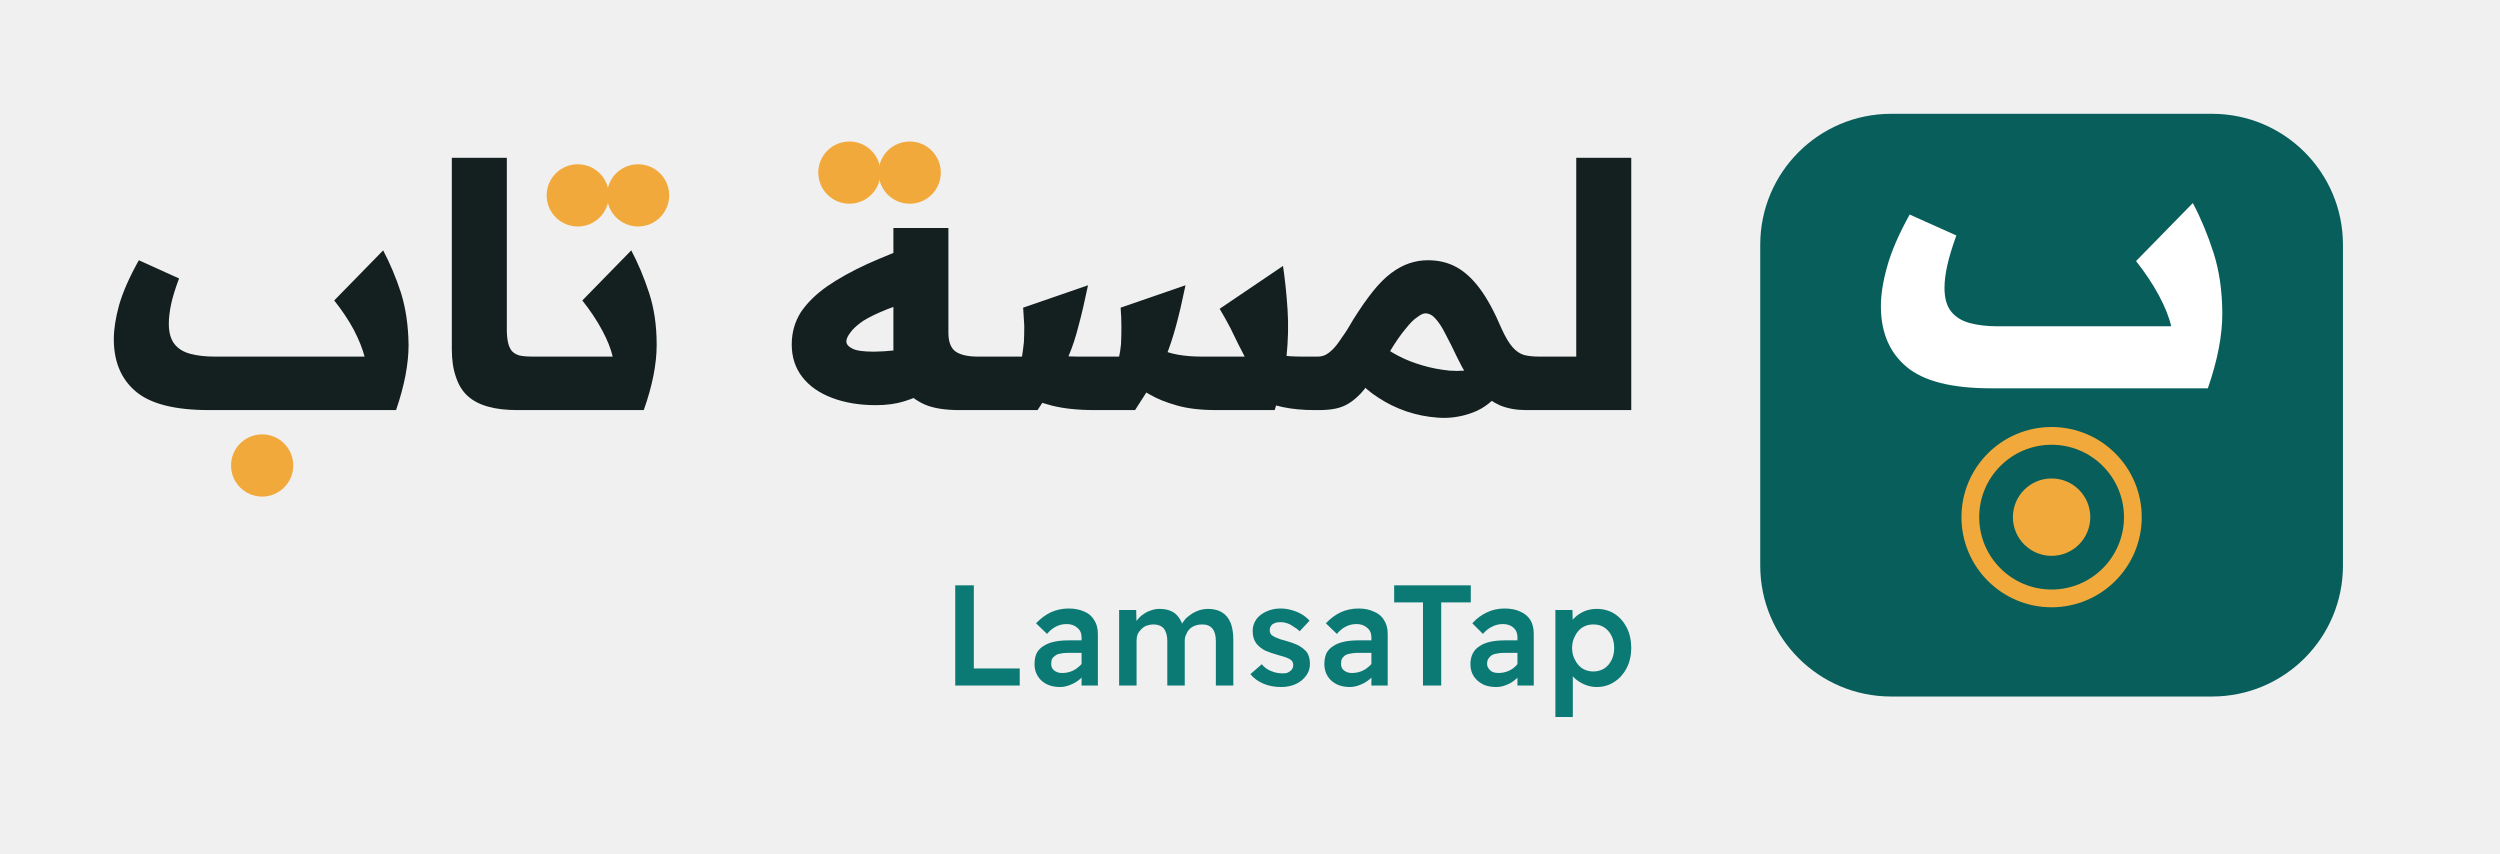
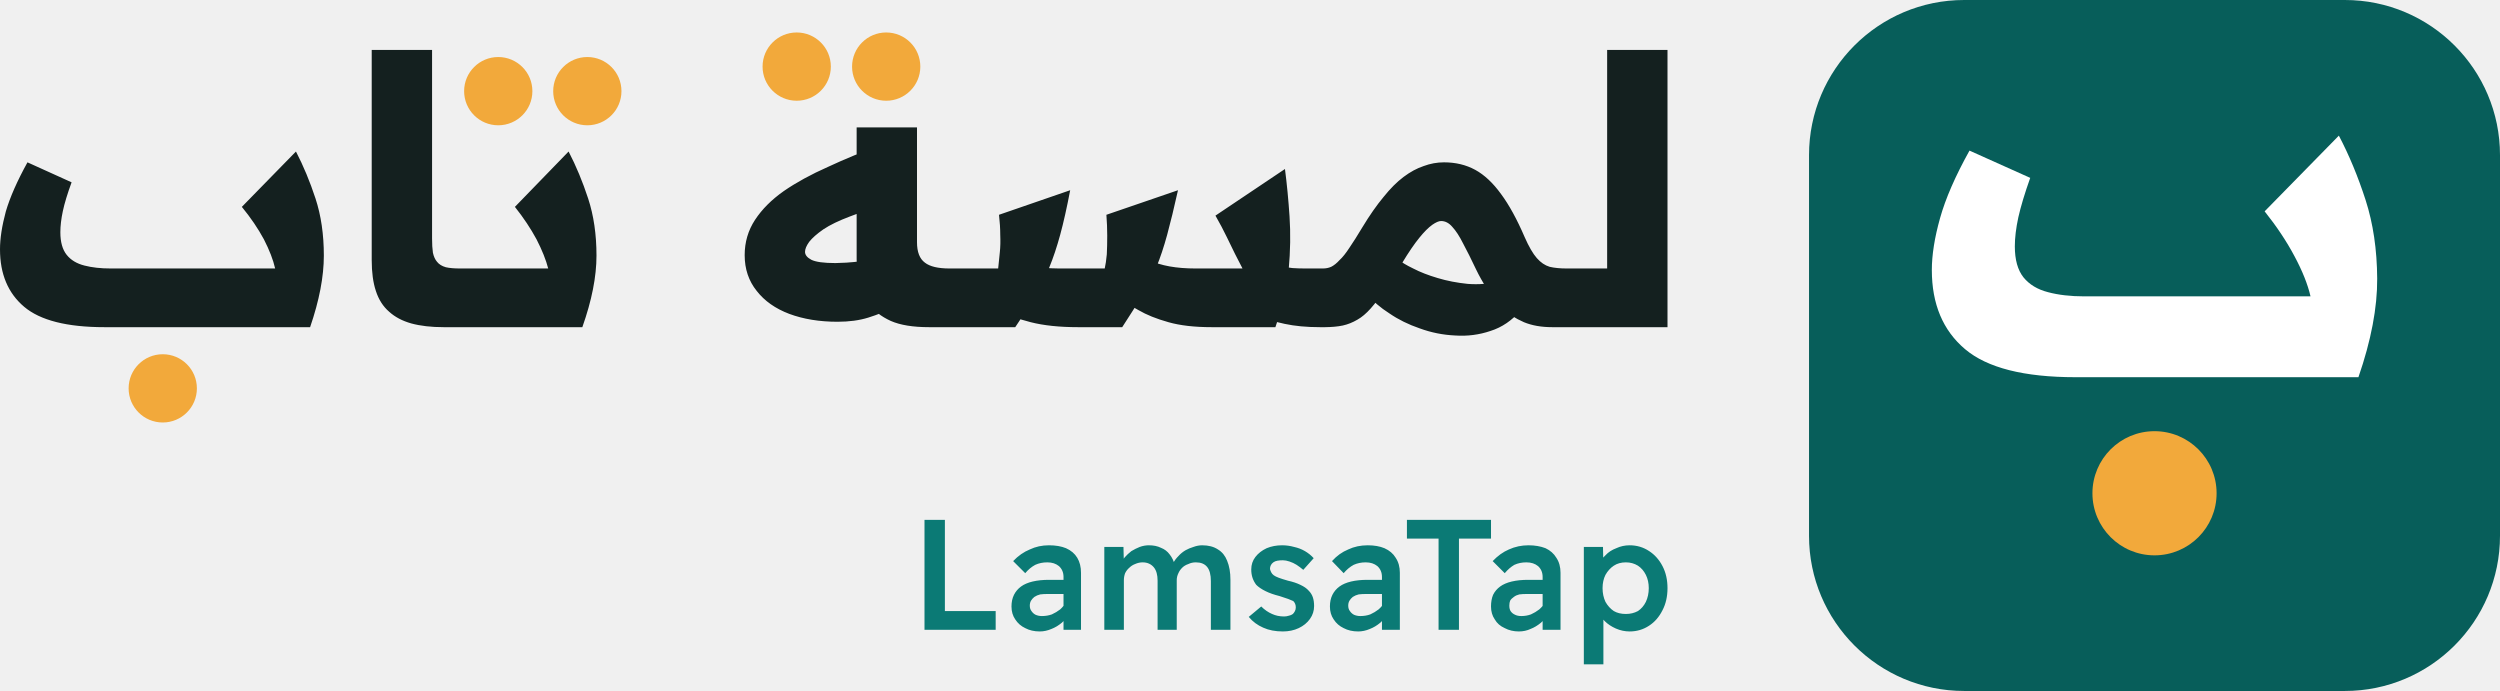
- <svg xmlns="http://www.w3.org/2000/svg" viewBox="0 0 659 225" width="659" height="225" role="img" aria-label="لمسة تاب — LamsaTap">
-   <g transform="translate(464 30) scale(0.3)">
+ <svg xmlns="http://www.w3.org/2000/svg" viewBox="0 0 600.6 166" width="600.6" height="166" role="img" aria-label="لمسة تاب — LamsaTap">
+   <g transform="translate(434.6 0) scale(0.324219)">
    <rect width="512" height="512" rx="115" fill="#075E5A" />
-     <path fill="#fff" d="M202.8 241.2Q150.8 241.2 128.4 222.2Q106 203.3 106 169Q106 153.7 111.6 133.9Q117.1 114.1 131.3 88.5L172.3 106.9Q166.7 122.5 164.3 133.4Q161.9 144.3 161.9 153Q161.9 166.5 167.8 173.8Q173.7 181.1 184.3 183.9Q194.8 186.7 208.7 186.7H334.7L341.3 241.2ZM300 241.2V186.7H361.1Q358.3 174.5 350.3 159.6Q342.3 144.7 330.2 129.4L380.1 78.4Q390.6 98.2 398.2 121.8Q405.8 145.4 406 174.7Q406.2 204 393.3 241.2ZM300 186.7H303.5V241.2H300Q289.6 241.2 289.6 214.1Q289.6 186.7 300 186.7Z" />
-     <circle cx="256" cy="354.4" r="71.4" fill="none" stroke="#F2A93B" stroke-width="15.6" />
-     <circle cx="256" cy="354.4" r="34" fill="#F2A93B" />
+     <path fill="#fff" d="M197.5 279.5Q140.2 279.5 115.6 258.7Q91 237.9 91 200.1Q91 183.3 97.1 161.6Q103.2 139.8 118.9 111.6L163.9 131.8Q157.8 149 155.1 161Q152.5 173 152.5 182.6Q152.5 197.4 158.9 205.5Q165.4 213.5 177.1 216.5Q188.7 219.6 204 219.6H342.6L349.8 279.5ZM304.4 279.5V219.6H371.6Q368.5 206.2 359.7 189.8Q351 173.4 337.6 156.6L392.6 100.5Q404 122.2 412.4 148.2Q420.8 174.2 421 206.4Q421.2 238.7 407.1 279.5ZM304.4 219.6H308.2V279.5H304.4Q292.9 279.5 292.9 249.7Q292.9 219.6 304.4 219.6Z" />
+     <circle cx="256" cy="365.5" r="46" fill="#F2A93B" />
  </g>
-   <path fill="#14201F" d="M55.1 108.1Q41.6 108.1 35.8 103.2Q30 98.3 30 89.4Q30 85.5 31.4 80.4Q32.9 75.2 36.6 68.6L47.2 73.4Q45.7 77.4 45.1 80.2Q44.5 83.1 44.5 85.3Q44.5 88.8 46 90.7Q47.5 92.6 50.3 93.3Q53 94 56.6 94H89.2L90.9 108.1ZM80.2 108.1V94H96.1Q95.3 90.9 93.3 87Q91.2 83.1 88.1 79.2L101 66Q103.7 71.1 105.7 77.2Q107.6 83.3 107.7 90.9Q107.7 98.5 104.4 108.1ZM80.2 94H81.1V108.1H80.2Q77.5 108.1 77.5 101.1Q77.5 94 80.2 94ZM136.4 108.1Q131.9 108.1 128.7 107.2Q125.4 106.3 123.3 104.4Q121.2 102.5 120.2 99.4Q119.1 96.4 119.1 92V41.6H133.6V86.8Q133.6 88.8 133.9 90.2Q134.2 91.6 134.9 92.5Q135.6 93.3 136.9 93.7Q138.2 94 140.4 94H143.9V108.1ZM143.9 108.1V94H161.5Q160.8 90.9 158.7 87Q156.6 83.1 153.5 79.2L166.4 66Q169.1 71.1 171.1 77.2Q173.1 83.3 173.1 90.9Q173.1 98.5 169.7 108.1ZM143.9 94H144.8V108.1H143.9Q141.2 108.1 141.2 101.1Q141.2 94 143.9 94ZM230.9 106.8Q224.4 106.8 219.4 104.9Q214.3 103 211.5 99.4Q208.7 95.8 208.7 90.8Q208.7 86.1 211.1 82.3Q213.6 78.6 218 75.5Q222.5 72.4 228.6 69.6Q234.6 66.9 241.7 64.3L243.9 78.5Q237.9 79.9 233.9 81.5Q229.9 83.1 227.5 84.6Q225.2 86.2 224.2 87.6Q223.1 89 223.1 90Q223.1 91.1 224.7 91.9Q226.2 92.7 230.4 92.7Q231.3 92.7 233 92.6Q234.7 92.5 237 92.2Q239.2 91.9 241.7 91.2L245.1 103.1Q241.5 104.8 238.3 105.8Q235.1 106.8 230.9 106.8ZM252.9 108.1Q247.1 108.1 243.7 106.6Q240.2 105 238.4 102.5Q236.7 100 236.1 97.2Q235.5 94.3 235.5 91.8V60.1H250V87.7Q250 91.2 251.8 92.6Q253.7 94 257.8 94H260.8V108.1ZM320.7 108.1Q314.5 108.1 310.3 106.9Q306 105.7 303.1 104Q300.2 102.4 298.2 100.9L305.7 92Q309.8 94 316.8 94H328.1Q327.2 92.3 326.3 90.5Q325.4 88.6 324.3 86.4Q323.1 84.1 321.5 81.4L338.2 70.1Q339 75.5 339.4 81.6Q339.8 87.6 339.1 94.2Q338.4 100.9 336 108.1ZM260.8 108.1V94H269.4Q269.7 92.1 269.9 90.2Q270 88.2 270 85.9Q269.9 83.7 269.7 81.1L286.8 75.2Q285.5 81.5 284.3 85.9Q283.2 90.3 281.7 93.8Q280.3 97.2 278.3 100.5Q276.4 103.8 273.5 108.1ZM288.6 108.1Q281.9 108.1 277.2 106.9Q272.6 105.7 269.8 104.1Q267.1 102.6 266 101.7L271.3 91.1Q273.5 92.5 276.8 93.3Q280.1 94 284.1 94H295Q295.3 92.7 295.5 90.7Q295.6 88.6 295.6 86.2Q295.6 83.7 295.4 81.1L312.5 75.2Q311.2 81.5 310 85.9Q308.8 90.3 307.4 93.8Q306 97.2 304 100.5Q302 103.8 299.2 108.1ZM346.6 108.1Q341.8 108.1 338.1 107.3Q334.4 106.5 331.6 105.2Q328.8 103.9 326.7 102.7L332.2 92Q333.3 92.5 334.6 92.9Q335.8 93.2 337.2 93.5Q338.5 93.8 340 93.9Q341.6 94 343.2 94H347.1V108.1ZM260.8 94H261.7V108.1H260.8Q258.1 108.1 258.1 101.1Q258.1 94 260.8 94ZM347.1 108.1V94H347.3Q348.4 94 349.3 93.6Q350.3 93.1 351.4 92Q352.4 91 353.7 89Q355.1 87.1 356.8 84.1Q359.5 79.8 361.9 76.8Q364.3 73.8 366.7 72Q369.1 70.2 371.5 69.4Q373.9 68.6 376.4 68.6Q380.6 68.6 383.9 70.4Q387.2 72.2 390.1 76.1Q393 80 395.8 86.6Q397.3 89.9 398.7 91.5Q400.1 93.1 401.8 93.6Q403.5 94 405.8 94H406.8V108.1H402.3Q398.5 108.1 395.5 106.9Q392.6 105.6 390.5 103.5Q388.3 101.4 386.7 99Q385.2 96.5 384.1 94.2Q382.4 90.6 381 88Q379.7 85.4 378.4 84Q377.2 82.6 375.7 82.6Q374.9 82.6 373.6 83.6Q372.2 84.5 370.5 86.7Q368.7 88.8 366.4 92.6Q364 96.4 362.2 99.1Q360.4 101.8 358.8 103.6Q357.2 105.3 355.6 106.3Q354 107.3 352.1 107.7Q350.2 108.1 347.7 108.1ZM394.8 104.1Q391.6 107.7 387.5 109Q383.4 110.4 379.1 110.1Q374.7 109.8 370.6 108.4Q366.6 107 363.3 104.8Q360 102.7 358.1 100.3L365.4 91.8Q366.6 92.8 369 94Q371.5 95.3 374.9 96.3Q378.2 97.3 382.1 97.7Q386 98 389.9 97.1ZM347.1 94H348V108.1H347.1Q344.4 108.1 344.4 101.1Q344.4 94 347.1 94ZM406.8 108.1V94H415.5V41.6H430V108.1ZM406.8 94H407.7V108.1H406.8Q404.1 108.1 404.1 101.1Q404.1 94 406.8 94Z" />
-   <circle cx="69.1" cy="122.7" r="8.2" fill="#F2A93B" />
-   <circle cx="152.3" cy="51.5" r="8.2" fill="#F2A93B" />
-   <circle cx="168.2" cy="51.5" r="8.2" fill="#F2A93B" />
-   <circle cx="223.9" cy="45.5" r="8.2" fill="#F2A93B" />
-   <circle cx="239.8" cy="45.5" r="8.2" fill="#F2A93B" />
-   <path fill="#0B7A75" d="M251.8 180.7V154.3H256.7V176.2H268.8V180.7ZM285.1 180.7V168Q285.1 166.4 284 165.5Q282.9 164.5 281.2 164.5Q279.6 164.5 278.3 165.2Q277.1 165.8 276 167.1L273.1 164.3Q274.9 162.4 277 161.4Q279.2 160.4 281.7 160.4Q284 160.4 285.8 161.2Q287.5 161.9 288.4 163.4Q289.4 164.9 289.4 167.1V180.7ZM279.4 181.1Q277.5 181.1 276 180.4Q274.4 179.6 273.6 178.3Q272.7 176.9 272.7 175.1Q272.7 173.5 273.2 172.3Q273.8 171.1 274.9 170.4Q276 169.6 277.7 169.2Q279.4 168.8 281.6 168.8H287.3L286.9 172.1H281.3Q280.3 172.1 279.5 172.3Q278.7 172.4 278.2 172.8Q277.6 173.2 277.3 173.7Q277.1 174.2 277.1 175Q277.1 175.7 277.4 176.2Q277.8 176.8 278.5 177.1Q279.1 177.4 280 177.4Q281.2 177.4 282.3 177Q283.4 176.6 284.3 175.8Q285.2 175.1 285.7 174.1L286.6 176.7Q285.8 178 284.7 179Q283.5 180 282.2 180.5Q280.8 181.1 279.4 181.1ZM295 180.7V160.8H299.5L299.6 164.9L298.8 165.2Q299.1 164.2 299.8 163.4Q300.5 162.5 301.4 161.9Q302.4 161.2 303.4 160.9Q304.5 160.5 305.6 160.5Q307.3 160.5 308.5 161Q309.8 161.5 310.6 162.6Q311.5 163.7 311.9 165.4L311.2 165.3L311.4 164.7Q311.9 163.8 312.6 163Q313.4 162.3 314.3 161.7Q315.3 161.1 316.3 160.8Q317.4 160.5 318.4 160.5Q320.6 160.5 322.1 161.4Q323.6 162.3 324.4 164.2Q325.1 166 325.1 168.7V180.7H320.5V169Q320.5 166.8 319.6 165.7Q318.7 164.6 316.9 164.6Q315.9 164.6 315.1 164.9Q314.2 165.2 313.6 165.8Q313 166.4 312.7 167.2Q312.3 167.9 312.3 168.9V180.7H307.7V169Q307.7 166.9 306.8 165.7Q305.8 164.6 304.1 164.6Q303.2 164.6 302.3 164.9Q301.5 165.2 300.9 165.8Q300.3 166.4 299.9 167.1Q299.6 167.9 299.6 168.8V180.7ZM337.7 181.1Q335.1 181.1 333 180.2Q330.9 179.3 329.6 177.7L332.6 175.1Q333.7 176.4 335.1 176.9Q336.5 177.5 338.1 177.5Q338.7 177.5 339.2 177.4Q339.7 177.2 340.1 176.9Q340.5 176.6 340.7 176.2Q340.9 175.8 340.9 175.3Q340.9 174.4 340.2 173.9Q339.8 173.6 339 173.3Q338.2 173 337 172.7Q334.9 172.1 333.5 171.5Q332.2 170.8 331.4 169.9Q330.8 169.2 330.5 168.3Q330.2 167.4 330.2 166.3Q330.2 164.6 331.2 163.2Q332.2 161.9 333.8 161.2Q335.5 160.4 337.5 160.4Q339 160.4 340.4 160.8Q341.9 161.2 343.1 161.9Q344.3 162.6 345.2 163.6L342.6 166.4Q341.9 165.7 341 165.2Q340.2 164.6 339.3 164.3Q338.5 164 337.7 164Q337 164 336.4 164.1Q335.9 164.3 335.5 164.5Q335.1 164.8 334.9 165.2Q334.7 165.6 334.7 166.1Q334.7 166.6 334.9 167Q335.1 167.4 335.5 167.6Q335.9 167.9 336.7 168.2Q337.6 168.6 338.9 168.9Q340.7 169.4 342 170Q343.2 170.6 344 171.4Q344.7 172 345 173Q345.3 173.9 345.3 175Q345.3 176.8 344.3 178.1Q343.3 179.5 341.6 180.3Q339.9 181.1 337.7 181.1ZM361.5 180.7V168Q361.5 166.4 360.4 165.5Q359.3 164.5 357.6 164.5Q356 164.5 354.7 165.2Q353.5 165.8 352.4 167.1L349.5 164.3Q351.3 162.4 353.4 161.4Q355.6 160.4 358.1 160.4Q360.4 160.4 362.1 161.2Q363.9 161.9 364.8 163.4Q365.8 164.9 365.8 167.1V180.7ZM355.8 181.1Q353.9 181.1 352.4 180.4Q350.8 179.6 350 178.3Q349.1 176.9 349.1 175.1Q349.1 173.5 349.6 172.3Q350.2 171.1 351.3 170.4Q352.4 169.6 354.1 169.2Q355.8 168.8 358 168.8H363.7L363.3 172.1H357.7Q356.7 172.1 355.9 172.3Q355.1 172.4 354.5 172.8Q354 173.2 353.7 173.7Q353.5 174.2 353.5 175Q353.5 175.7 353.8 176.2Q354.2 176.8 354.9 177.1Q355.5 177.4 356.4 177.4Q357.6 177.4 358.7 177Q359.8 176.6 360.7 175.8Q361.6 175.1 362.1 174.1L363 176.7Q362.2 178 361.1 179Q359.9 180 358.6 180.5Q357.2 181.1 355.8 181.1ZM375.1 180.7V158.8H367.5V154.3H387.7V158.8H379.9V180.7ZM400 180.7V168Q400 166.4 399 165.5Q397.9 164.5 396.2 164.5Q394.6 164.5 393.3 165.2Q392 165.8 390.9 167.1L388.1 164.3Q389.8 162.4 392 161.4Q394.1 160.4 396.6 160.4Q399 160.4 400.7 161.2Q402.4 161.9 403.4 163.4Q404.3 164.9 404.3 167.1V180.7ZM394.4 181.1Q392.4 181.1 390.9 180.4Q389.4 179.6 388.5 178.3Q387.6 176.9 387.6 175.1Q387.6 173.5 388.2 172.3Q388.8 171.1 389.9 170.4Q391 169.6 392.7 169.2Q394.4 168.8 396.6 168.8H402.3L401.9 172.1H396.3Q395.3 172.1 394.5 172.3Q393.7 172.4 393.1 172.8Q392.6 173.2 392.3 173.7Q392 174.2 392 175Q392 175.7 392.4 176.2Q392.8 176.8 393.4 177.1Q394.1 177.4 394.9 177.4Q396.2 177.4 397.3 177Q398.4 176.6 399.3 175.8Q400.1 175.1 400.6 174.1L401.6 176.7Q400.8 178 399.6 179Q398.5 180 397.2 180.5Q395.8 181.1 394.4 181.1ZM410 189V160.8H414.5L414.6 165.3L413.8 165Q414 163.8 415.1 162.8Q416.1 161.8 417.7 161.1Q419.2 160.5 420.9 160.5Q423.5 160.5 425.6 161.8Q427.6 163.1 428.8 165.4Q430 167.8 430 170.8Q430 173.7 428.8 176.1Q427.6 178.4 425.6 179.7Q423.5 181.1 420.9 181.1Q419.2 181.1 417.6 180.4Q416 179.7 414.9 178.6Q413.8 177.5 413.5 176.3L414.6 175.8V189ZM420 177Q421.6 177 422.9 176.2Q424.1 175.4 424.8 174Q425.5 172.6 425.5 170.8Q425.5 169 424.8 167.6Q424.1 166.2 422.9 165.4Q421.7 164.6 420 164.6Q418.4 164.6 417.1 165.4Q415.9 166.2 415.2 167.6Q414.4 169 414.4 170.8Q414.4 172.6 415.2 174Q415.9 175.4 417.1 176.2Q418.4 177 420 177Z" />
+   <path fill="#14201F" d="M25.1 78.6Q11.6 78.6 5.8 73.7Q0 68.8 0 59.9Q0 56 1.4 50.8Q2.9 45.7 6.6 39L17.2 43.8Q15.7 47.9 15.1 50.7Q14.5 53.5 14.5 55.8Q14.5 59.3 16 61.2Q17.5 63.1 20.3 63.8Q23 64.5 26.6 64.5H59.3L61 78.6ZM50.3 78.6V64.5H66.1Q65.4 61.4 63.4 57.5Q61.3 53.6 58.1 49.7L71.1 36.4Q73.8 41.6 75.8 47.7Q77.8 53.8 77.8 61.4Q77.8 69 74.5 78.6ZM50.3 64.5H51.2V78.6H50.3Q47.6 78.6 47.6 71.6Q47.6 64.5 50.3 64.5ZM106.6 78.6Q102.1 78.6 98.8 77.7Q95.6 76.8 93.5 74.9Q91.3 73 90.3 69.9Q89.3 66.9 89.3 62.5V12H103.8V57.3Q103.8 59.3 104 60.7Q104.3 62.1 105 62.9Q105.7 63.8 107.1 64.2Q108.4 64.5 110.5 64.5H114V78.6ZM114 78.6V64.5H131.7Q130.9 61.4 128.9 57.5Q126.8 53.6 123.7 49.7L136.6 36.4Q139.3 41.6 141.3 47.7Q143.3 53.8 143.3 61.4Q143.3 69 139.9 78.6ZM114 64.5H114.9V78.6H114Q111.3 78.6 111.3 71.6Q111.3 64.5 114 64.5ZM201.2 77.3Q194.7 77.3 189.6 75.4Q184.6 73.5 181.8 69.9Q178.9 66.3 178.9 61.3Q178.9 56.6 181.4 52.8Q183.9 49 188.3 45.9Q192.8 42.8 198.9 40.1Q204.9 37.3 212 34.7L214.2 48.9Q208.2 50.4 204.2 52Q200.2 53.5 197.8 55.1Q195.5 56.7 194.4 58.1Q193.4 59.5 193.4 60.5Q193.4 61.6 194.9 62.4Q196.5 63.2 200.7 63.2Q201.6 63.2 203.3 63.1Q205 63 207.3 62.7Q209.5 62.4 212 61.7L215.4 73.6Q211.8 75.3 208.6 76.3Q205.4 77.3 201.2 77.3ZM223.2 78.6Q217.4 78.6 214 77.1Q210.5 75.5 208.8 73Q207 70.5 206.4 67.7Q205.8 64.8 205.8 62.3V30.6H220.3V58.2Q220.3 61.7 222.2 63.1Q224 64.5 228.1 64.5H231.1V78.6ZM291.1 78.6Q284.9 78.6 280.7 77.4Q276.4 76.2 273.5 74.5Q270.6 72.9 268.6 71.4L276.1 62.5Q280.3 64.5 287.2 64.5H298.5Q297.6 62.8 296.7 61Q295.8 59.1 294.7 56.9Q293.6 54.6 292 51.8L308.7 40.6Q309.4 46 309.8 52Q310.2 58.1 309.6 64.7Q308.9 71.4 306.4 78.6ZM231.1 78.6V64.5H239.8Q240 62.6 240.2 60.6Q240.4 58.7 240.3 56.4Q240.3 54.2 240 51.6L257.1 45.7Q255.9 52 254.7 56.4Q253.5 60.8 252.1 64.2Q250.6 67.7 248.7 71Q246.8 74.3 243.9 78.6ZM259 78.6Q252.3 78.6 247.6 77.4Q242.9 76.2 240.2 74.6Q237.4 73.1 236.3 72.2L241.6 61.6Q243.9 63 247.2 63.7Q250.5 64.5 254.4 64.5H265.4Q265.7 63.2 265.9 61.1Q266 59.1 266 56.6Q266 54.2 265.8 51.6L283 45.7Q281.6 52 280.4 56.4Q279.2 60.8 277.8 64.2Q276.4 67.7 274.4 71Q272.4 74.3 269.6 78.6ZM317.1 78.6Q312.3 78.6 308.6 77.8Q304.8 77 302 75.7Q299.2 74.4 297.2 73.2L302.7 62.4Q303.7 63 305 63.3Q306.3 63.7 307.6 64Q309 64.2 310.5 64.4Q312 64.5 313.6 64.5H317.5V78.6ZM231.1 64.5H232V78.6H231.1Q228.4 78.6 228.4 71.6Q228.4 64.5 231.1 64.5ZM317.5 78.6V64.5H317.8Q318.9 64.5 319.8 64.1Q320.8 63.6 321.8 62.5Q322.9 61.5 324.2 59.5Q325.5 57.6 327.3 54.6Q329.9 50.3 332.4 47.3Q334.8 44.3 337.2 42.5Q339.6 40.7 342 39.9Q344.4 39 346.9 39Q351.1 39 354.4 40.8Q357.7 42.6 360.6 46.6Q363.5 50.5 366.3 57Q367.8 60.4 369.2 62Q370.6 63.6 372.3 64.1Q374 64.5 376.4 64.5H377.4V78.6H372.9Q369 78.6 366.1 77.4Q363.1 76.1 361 74Q358.8 71.9 357.3 69.5Q355.7 67 354.6 64.7Q352.9 61.1 351.5 58.5Q350.2 55.9 348.9 54.5Q347.7 53.1 346.2 53.1Q345.4 53.1 344.1 54Q342.7 55 341 57.1Q339.2 59.3 336.9 63.1Q334.5 66.9 332.7 69.6Q330.9 72.3 329.3 74.1Q327.7 75.9 326.1 76.8Q324.4 77.8 322.6 78.2Q320.7 78.6 318.1 78.6ZM365.3 74.6Q362.2 78.2 358.1 79.5Q354 80.9 349.6 80.6Q345.2 80.4 341.1 78.9Q337 77.5 333.8 75.3Q330.5 73.2 328.6 70.8L335.9 62.3Q337 63.3 339.5 64.5Q342 65.8 345.4 66.8Q348.7 67.8 352.6 68.2Q356.5 68.5 360.4 67.6ZM317.5 64.5H318.4V78.6H317.5Q314.8 78.6 314.8 71.6Q314.8 64.5 317.5 64.5ZM377.4 78.6V64.5H386.1V12H400.6V78.6ZM377.4 64.5H378.3V78.6H377.4Q374.7 78.6 374.7 71.6Q374.7 64.5 377.4 64.5Z" />
+   <circle cx="39.1" cy="93.3" r="8.2" fill="#F2A93B" />
+   <circle cx="119.7" cy="21.9" r="8.2" fill="#F2A93B" />
+   <circle cx="141.1" cy="21.9" r="8.2" fill="#F2A93B" />
+   <circle cx="191.4" cy="16" r="8.2" fill="#F2A93B" />
+   <circle cx="212.9" cy="16" r="8.2" fill="#F2A93B" />
+   <path fill="#0B7A75" d="M222.1 151.3V124.9H227V146.8H239.2V151.3ZM255.5 151.3V138.6Q255.5 137 254.4 136Q253.3 135.1 251.6 135.1Q250 135.1 248.7 135.7Q247.4 136.4 246.3 137.7L243.4 134.8Q245.2 132.9 247.4 132Q249.5 131 252 131Q254.4 131 256.1 131.7Q257.9 132.5 258.8 134Q259.7 135.5 259.7 137.6V151.3ZM249.8 151.7Q247.8 151.7 246.3 150.9Q244.8 150.2 243.9 148.8Q243 147.5 243 145.7Q243 144.1 243.6 142.9Q244.2 141.7 245.3 140.9Q246.4 140.1 248.1 139.7Q249.8 139.3 252 139.3H257.7L257.3 142.7H251.7Q250.7 142.7 249.9 142.8Q249.1 143 248.5 143.4Q248 143.8 247.7 144.3Q247.4 144.8 247.4 145.5Q247.4 146.3 247.8 146.8Q248.2 147.4 248.8 147.7Q249.5 148 250.3 148Q251.6 148 252.7 147.6Q253.8 147.1 254.7 146.4Q255.6 145.6 256 144.7L257 147.3Q256.2 148.6 255.1 149.6Q253.9 150.6 252.6 151.1Q251.2 151.7 249.8 151.7ZM265.3 151.3V131.4H269.9L270 135.4L269.2 135.8Q269.5 134.8 270.2 133.9Q270.9 133.1 271.8 132.4Q272.8 131.8 273.8 131.4Q274.9 131 276 131Q277.7 131 278.9 131.6Q280.2 132.1 281 133.2Q281.9 134.3 282.3 136L281.6 135.8L281.9 135.2Q282.3 134.4 283.1 133.6Q283.8 132.8 284.8 132.2Q285.7 131.7 286.7 131.4Q287.8 131 288.8 131Q291.1 131 292.6 132Q294.1 132.9 294.8 134.7Q295.6 136.6 295.6 139.3V151.3H290.9V139.6Q290.9 137.3 290 136.2Q289.1 135.1 287.3 135.1Q286.3 135.1 285.5 135.5Q284.6 135.8 284 136.4Q283.4 137 283.1 137.7Q282.7 138.5 282.7 139.4V151.3H278.1V139.5Q278.1 137.4 277.2 136.3Q276.2 135.1 274.5 135.1Q273.6 135.1 272.7 135.5Q271.9 135.8 271.3 136.4Q270.7 136.9 270.3 137.7Q270 138.5 270 139.4V151.3ZM308.2 151.7Q305.5 151.7 303.5 150.8Q301.4 149.9 300 148.2L303 145.7Q304.2 146.9 305.6 147.5Q306.9 148.1 308.5 148.1Q309.1 148.1 309.7 147.9Q310.2 147.8 310.6 147.5Q310.9 147.2 311.1 146.8Q311.3 146.4 311.3 145.9Q311.3 145 310.7 144.4Q310.3 144.2 309.5 143.9Q308.7 143.6 307.4 143.2Q305.4 142.7 304 142Q302.6 141.3 301.8 140.5Q301.2 139.7 300.9 138.8Q300.6 137.9 300.6 136.8Q300.6 135.1 301.6 133.8Q302.6 132.5 304.3 131.7Q306 131 308 131Q309.5 131 310.9 131.4Q312.3 131.7 313.5 132.4Q314.7 133.1 315.6 134.1L313.1 136.9Q312.4 136.3 311.5 135.7Q310.7 135.2 309.8 134.9Q308.9 134.6 308.2 134.6Q307.5 134.6 306.9 134.7Q306.3 134.8 305.9 135.1Q305.5 135.4 305.3 135.8Q305.1 136.2 305.1 136.7Q305.2 137.1 305.4 137.5Q305.6 137.9 306 138.2Q306.4 138.5 307.2 138.8Q308 139.1 309.4 139.5Q311.2 139.9 312.4 140.5Q313.7 141.1 314.4 141.9Q315.1 142.6 315.4 143.5Q315.7 144.4 315.7 145.6Q315.7 147.3 314.7 148.7Q313.7 150.1 312 150.9Q310.3 151.7 308.2 151.7ZM332 151.3V138.6Q332 137 330.9 136Q329.8 135.1 328.1 135.1Q326.5 135.1 325.2 135.7Q323.9 136.4 322.8 137.7L320 134.8Q321.7 132.9 323.9 132Q326 131 328.6 131Q330.9 131 332.6 131.7Q334.4 132.5 335.3 134Q336.3 135.5 336.3 137.6V151.3ZM326.3 151.7Q324.3 151.7 322.8 150.9Q321.3 150.2 320.4 148.8Q319.5 147.5 319.5 145.7Q319.5 144.1 320.1 142.9Q320.7 141.7 321.8 140.9Q322.9 140.1 324.6 139.7Q326.3 139.3 328.5 139.3H334.2L333.8 142.7H328.2Q327.2 142.7 326.4 142.8Q325.6 143 325 143.4Q324.5 143.8 324.2 144.3Q323.9 144.8 323.9 145.5Q323.9 146.3 324.3 146.8Q324.7 147.4 325.3 147.7Q326 148 326.8 148Q328.1 148 329.2 147.6Q330.3 147.1 331.2 146.4Q332.1 145.6 332.6 144.7L333.5 147.3Q332.7 148.6 331.6 149.6Q330.4 150.6 329.1 151.1Q327.7 151.7 326.3 151.7ZM345.6 151.3V129.4H338V124.9H358.2V129.4H350.5V151.3ZM370.6 151.3V138.6Q370.6 137 369.5 136Q368.4 135.1 366.7 135.1Q365.1 135.1 363.8 135.7Q362.6 136.4 361.5 137.7L358.6 134.8Q360.4 132.9 362.5 132Q364.7 131 367.2 131Q369.5 131 371.3 131.7Q373 132.5 373.9 134Q374.9 135.5 374.9 137.6V151.3ZM364.9 151.7Q363 151.7 361.5 150.9Q359.9 150.2 359.1 148.8Q358.2 147.5 358.2 145.7Q358.2 144.1 358.7 142.9Q359.3 141.7 360.4 140.9Q361.5 140.1 363.2 139.7Q364.9 139.3 367.1 139.3H372.8L372.5 142.7H366.8Q365.8 142.7 365 142.8Q364.2 143 363.7 143.4Q363.1 143.8 362.8 144.3Q362.6 144.8 362.6 145.5Q362.6 146.3 362.9 146.8Q363.3 147.4 364 147.7Q364.6 148 365.5 148Q366.7 148 367.8 147.6Q368.9 147.1 369.8 146.4Q370.7 145.6 371.2 144.7L372.1 147.3Q371.3 148.6 370.2 149.6Q369 150.6 367.7 151.1Q366.4 151.7 364.9 151.7ZM380.5 159.6V131.4H385.1L385.2 135.9L384.4 135.5Q384.6 134.4 385.7 133.4Q386.7 132.3 388.3 131.7Q389.8 131 391.5 131Q394.1 131 396.2 132.4Q398.2 133.7 399.4 136Q400.6 138.3 400.6 141.3Q400.6 144.3 399.4 146.6Q398.2 149 396.2 150.3Q394.1 151.7 391.5 151.7Q389.8 151.7 388.2 151Q386.6 150.3 385.5 149.2Q384.4 148.1 384.1 146.9L385.2 146.4V159.6ZM390.6 147.5Q392.2 147.5 393.5 146.8Q394.7 146 395.4 144.6Q396.1 143.1 396.1 141.3Q396.1 139.5 395.4 138.1Q394.7 136.7 393.5 135.9Q392.2 135.1 390.6 135.1Q388.9 135.1 387.7 135.9Q386.5 136.7 385.7 138.1Q385 139.5 385 141.3Q385 143.1 385.7 144.6Q386.5 146 387.7 146.8Q388.9 147.5 390.6 147.5Z" />
</svg>
